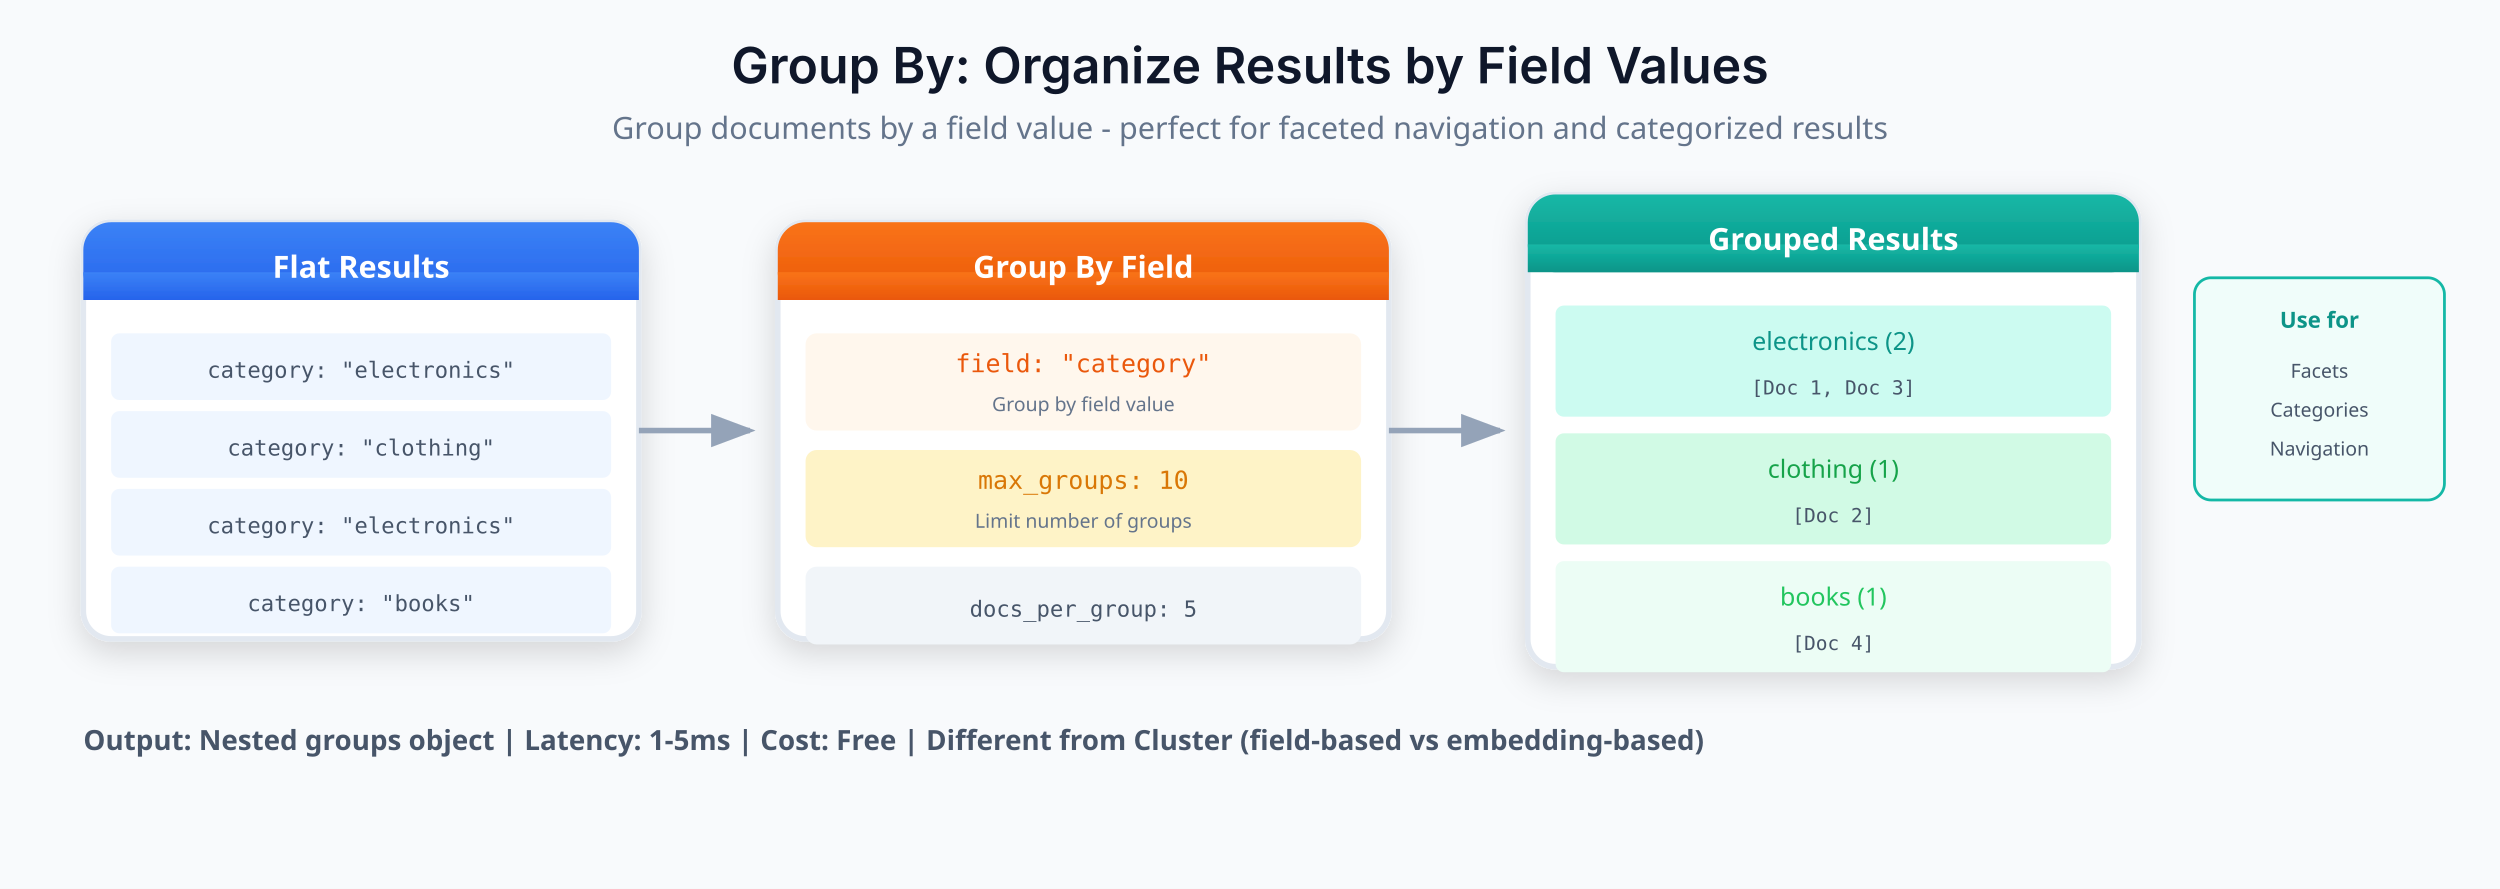
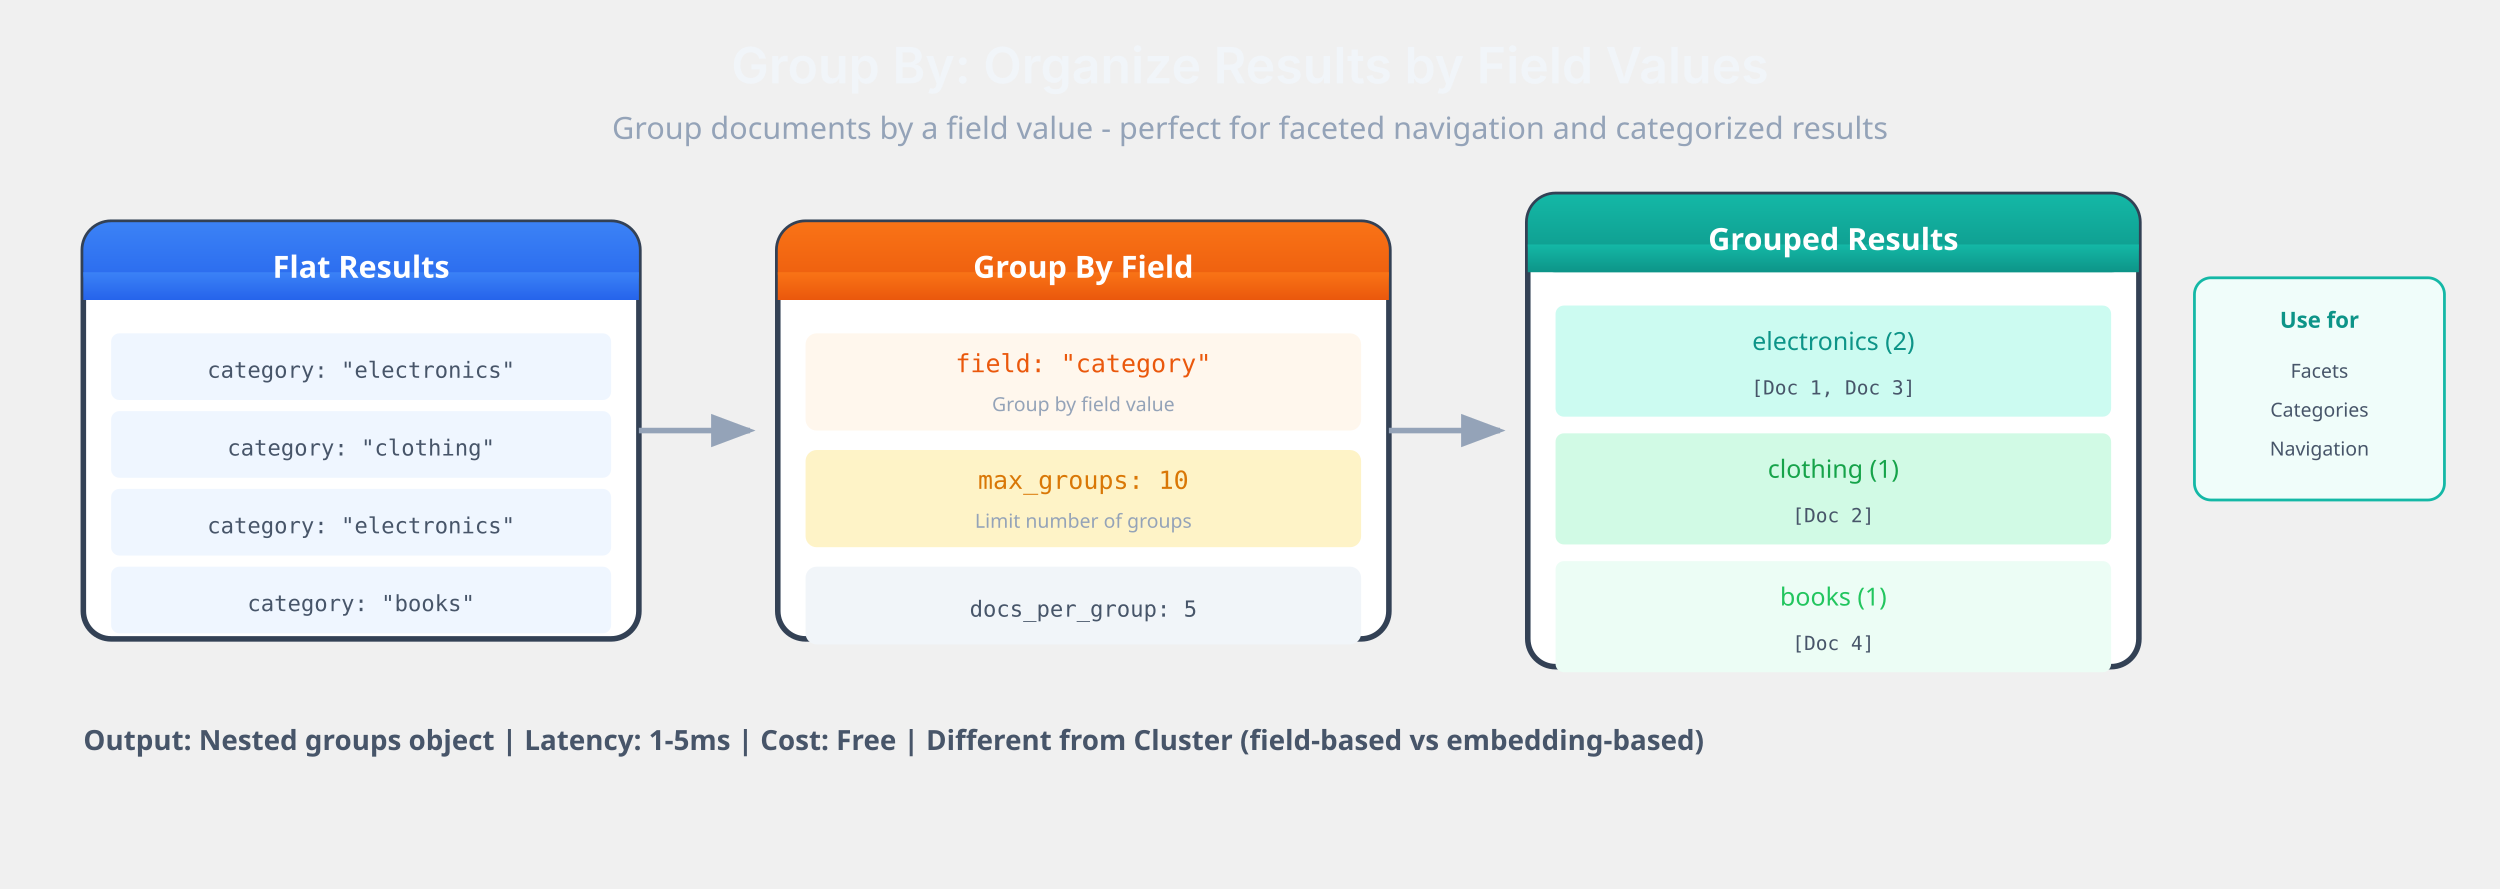
<svg xmlns="http://www.w3.org/2000/svg" viewBox="0 0 900 320">
  <defs>
    <linearGradient id="inputGrad" x1="0%" y1="0%" x2="0%" y2="100%">
      <stop offset="0%" style="stop-color:#3b82f6;stop-opacity:1" />
      <stop offset="100%" style="stop-color:#2563eb;stop-opacity:1" />
    </linearGradient>
    <linearGradient id="groupGrad" x1="0%" y1="0%" x2="0%" y2="100%">
      <stop offset="0%" style="stop-color:#f97316;stop-opacity:1" />
      <stop offset="100%" style="stop-color:#ea580c;stop-opacity:1" />
    </linearGradient>
    <linearGradient id="outputGrad" x1="0%" y1="0%" x2="0%" y2="100%">
      <stop offset="0%" style="stop-color:#14b8a6;stop-opacity:1" />
      <stop offset="100%" style="stop-color:#0d9488;stop-opacity:1" />
    </linearGradient>
-     <filter id="shadow" x="-20%" y="-20%" width="140%" height="140%">
-       <feDropShadow dx="0" dy="4" stdDeviation="6" flood-opacity="0.15" />
-     </filter>
    <marker id="arrowGray" markerWidth="8" markerHeight="6" refX="7" refY="3" orient="auto">
      <polygon points="0 0, 8 3, 0 6" fill="#94a3b8" />
    </marker>
  </defs>
-   <rect width="900" height="320" fill="#f8fafc" />
-   <text x="450" y="30" font-family="system-ui, -apple-system, sans-serif" font-size="18" font-weight="600" fill="#0f172a" text-anchor="middle">Group By: Organize Results by Field Values</text>
-   <text x="450" y="50" font-family="system-ui, sans-serif" font-size="11" fill="#64748b" text-anchor="middle">Group documents by a field value - perfect for faceted navigation and categorized results</text>
-   <g filter="url(#shadow)">
-     <rect x="30" y="80" width="200" height="150" rx="10" fill="white" stroke="#e2e8f0" stroke-width="2" />
+   <rect width="900" height="320" fill="none" />
+   <text x="450" y="30" font-family="system-ui, -apple-system, sans-serif" font-size="18" font-weight="600" fill="#f1f5f9" text-anchor="middle">Group By: Organize Results by Field Values</text>
+   <text x="450" y="50" font-family="system-ui, sans-serif" font-size="11" fill="#94a3b8" text-anchor="middle">Group documents by a field value - perfect for faceted navigation and categorized results</text>
+   <g>
+     <rect x="30" y="80" width="200" height="150" rx="10" fill="white" stroke="#334155" stroke-width="2" />
    <rect x="30" y="80" width="200" height="28" rx="10" fill="url(#inputGrad)" />
    <rect x="30" y="98" width="200" height="10" fill="url(#inputGrad)" />
    <text x="130" y="100" font-family="system-ui, sans-serif" font-size="11" font-weight="600" fill="white" text-anchor="middle">Flat Results</text>
  </g>
  <g transform="translate(40, 120)">
    <rect x="0" y="0" width="180" height="24" rx="3" fill="#eff6ff" />
    <text x="90" y="16" font-family="monospace" font-size="8" fill="#475569" text-anchor="middle">category: "electronics"</text>
    <rect x="0" y="28" width="180" height="24" rx="3" fill="#eff6ff" />
    <text x="90" y="44" font-family="monospace" font-size="8" fill="#475569" text-anchor="middle">category: "clothing"</text>
    <rect x="0" y="56" width="180" height="24" rx="3" fill="#eff6ff" />
    <text x="90" y="72" font-family="monospace" font-size="8" fill="#475569" text-anchor="middle">category: "electronics"</text>
    <rect x="0" y="84" width="180" height="24" rx="3" fill="#eff6ff" />
    <text x="90" y="100" font-family="monospace" font-size="8" fill="#475569" text-anchor="middle">category: "books"</text>
  </g>
  <path d="M 230 155 L 270 155" stroke="#94a3b8" stroke-width="2" fill="none" marker-end="url(#arrowGray)" />
-   <g filter="url(#shadow)">
-     <rect x="280" y="80" width="220" height="150" rx="10" fill="white" stroke="#e2e8f0" stroke-width="2" />
+   <g>
+     <rect x="280" y="80" width="220" height="150" rx="10" fill="white" stroke="#334155" stroke-width="2" />
    <rect x="280" y="80" width="220" height="28" rx="10" fill="url(#groupGrad)" />
    <rect x="280" y="98" width="220" height="10" fill="url(#groupGrad)" />
    <text x="390" y="100" font-family="system-ui, sans-serif" font-size="11" font-weight="600" fill="white" text-anchor="middle">Group By Field</text>
  </g>
  <g transform="translate(290, 120)">
    <rect x="0" y="0" width="200" height="35" rx="4" fill="#fff7ed" />
    <text x="100" y="14" font-family="monospace" font-size="9" fill="#ea580c" text-anchor="middle">field: "category"</text>
-     <text x="100" y="28" font-family="system-ui, sans-serif" font-size="7" fill="#64748b" text-anchor="middle">Group by field value</text>
+     <text x="100" y="28" font-family="system-ui, sans-serif" font-size="7" fill="#94a3b8" text-anchor="middle">Group by field value</text>
    <rect x="0" y="42" width="200" height="35" rx="4" fill="#fef3c7" />
    <text x="100" y="56" font-family="monospace" font-size="9" fill="#d97706" text-anchor="middle">max_groups: 10</text>
-     <text x="100" y="70" font-family="system-ui, sans-serif" font-size="7" fill="#64748b" text-anchor="middle">Limit number of groups</text>
+     <text x="100" y="70" font-family="system-ui, sans-serif" font-size="7" fill="#94a3b8" text-anchor="middle">Limit number of groups</text>
    <rect x="0" y="84" width="200" height="28" rx="4" fill="#f1f5f9" />
    <text x="100" y="102" font-family="monospace" font-size="8" fill="#475569" text-anchor="middle">docs_per_group: 5</text>
  </g>
  <path d="M 500 155 L 540 155" stroke="#94a3b8" stroke-width="2" fill="none" marker-end="url(#arrowGray)" />
-   <g filter="url(#shadow)">
-     <rect x="550" y="70" width="220" height="170" rx="10" fill="white" stroke="#e2e8f0" stroke-width="2" />
+   <g>
+     <rect x="550" y="70" width="220" height="170" rx="10" fill="white" stroke="#334155" stroke-width="2" />
    <rect x="550" y="70" width="220" height="28" rx="10" fill="url(#outputGrad)" />
    <rect x="550" y="88" width="220" height="10" fill="url(#outputGrad)" />
    <text x="660" y="90" font-family="system-ui, sans-serif" font-size="11" font-weight="600" fill="white" text-anchor="middle">Grouped Results</text>
  </g>
  <g transform="translate(560, 110)">
    <rect x="0" y="0" width="200" height="40" rx="3" fill="#ccfbf1" />
    <text x="100" y="16" font-family="system-ui, sans-serif" font-size="9" font-weight="500" fill="#0d9488" text-anchor="middle">electronics (2)</text>
    <text x="100" y="32" font-family="monospace" font-size="7" fill="#475569" text-anchor="middle">[Doc 1, Doc 3]</text>
    <rect x="0" y="46" width="200" height="40" rx="3" fill="#d1fae5" />
    <text x="100" y="62" font-family="system-ui, sans-serif" font-size="9" font-weight="500" fill="#16a34a" text-anchor="middle">clothing (1)</text>
    <text x="100" y="78" font-family="monospace" font-size="7" fill="#475569" text-anchor="middle">[Doc 2]</text>
    <rect x="0" y="92" width="200" height="40" rx="3" fill="#ecfdf5" />
    <text x="100" y="108" font-family="system-ui, sans-serif" font-size="9" font-weight="500" fill="#22c55e" text-anchor="middle">books (1)</text>
    <text x="100" y="124" font-family="monospace" font-size="7" fill="#475569" text-anchor="middle">[Doc 4]</text>
  </g>
  <g transform="translate(790, 100)">
    <rect x="0" y="0" width="90" height="80" rx="6" fill="#f0fdfa" stroke="#14b8a6" stroke-width="1" />
    <text x="45" y="18" font-family="system-ui, sans-serif" font-size="8" font-weight="600" fill="#0d9488" text-anchor="middle">Use for</text>
    <text x="45" y="36" font-family="system-ui, sans-serif" font-size="7" fill="#475569" text-anchor="middle">Facets</text>
    <text x="45" y="50" font-family="system-ui, sans-serif" font-size="7" fill="#475569" text-anchor="middle">Categories</text>
    <text x="45" y="64" font-family="system-ui, sans-serif" font-size="7" fill="#475569" text-anchor="middle">Navigation</text>
  </g>
  <g transform="translate(30, 270)">
    <text x="0" y="0" font-family="system-ui, sans-serif" font-size="10" font-weight="600" fill="#475569">Output: Nested groups object | Latency: 1-5ms | Cost: Free | Different from Cluster (field-based vs embedding-based)</text>
  </g>
</svg>
